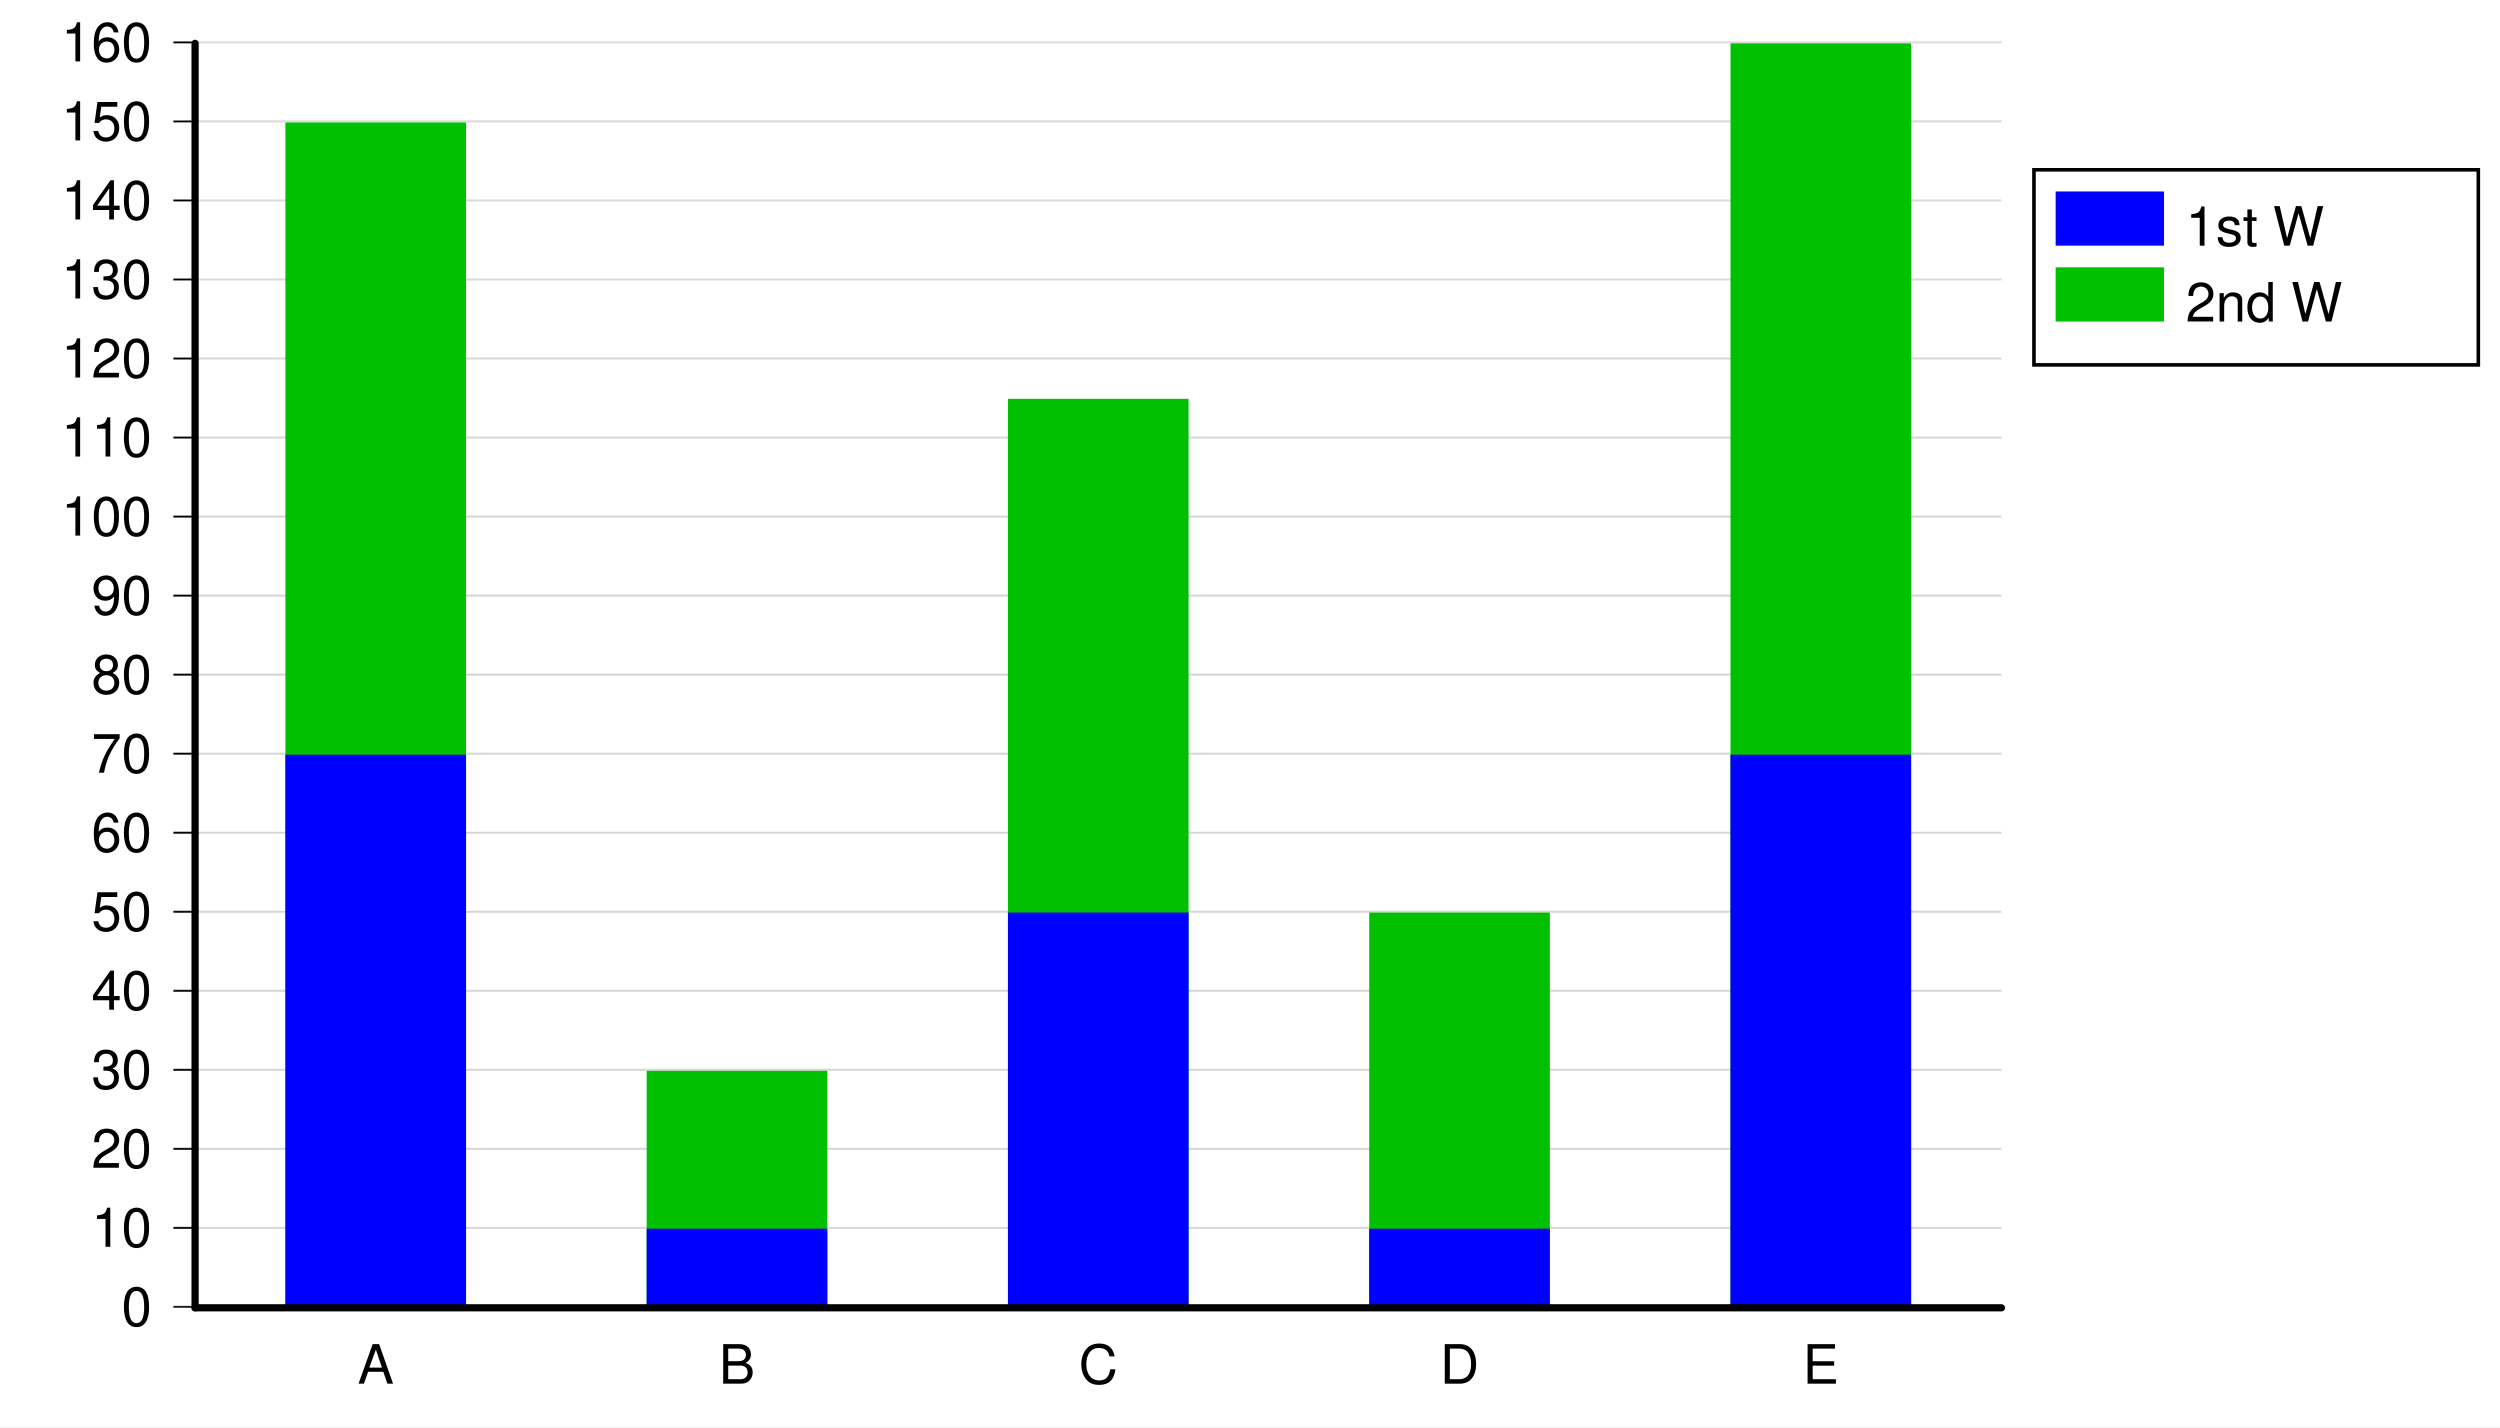
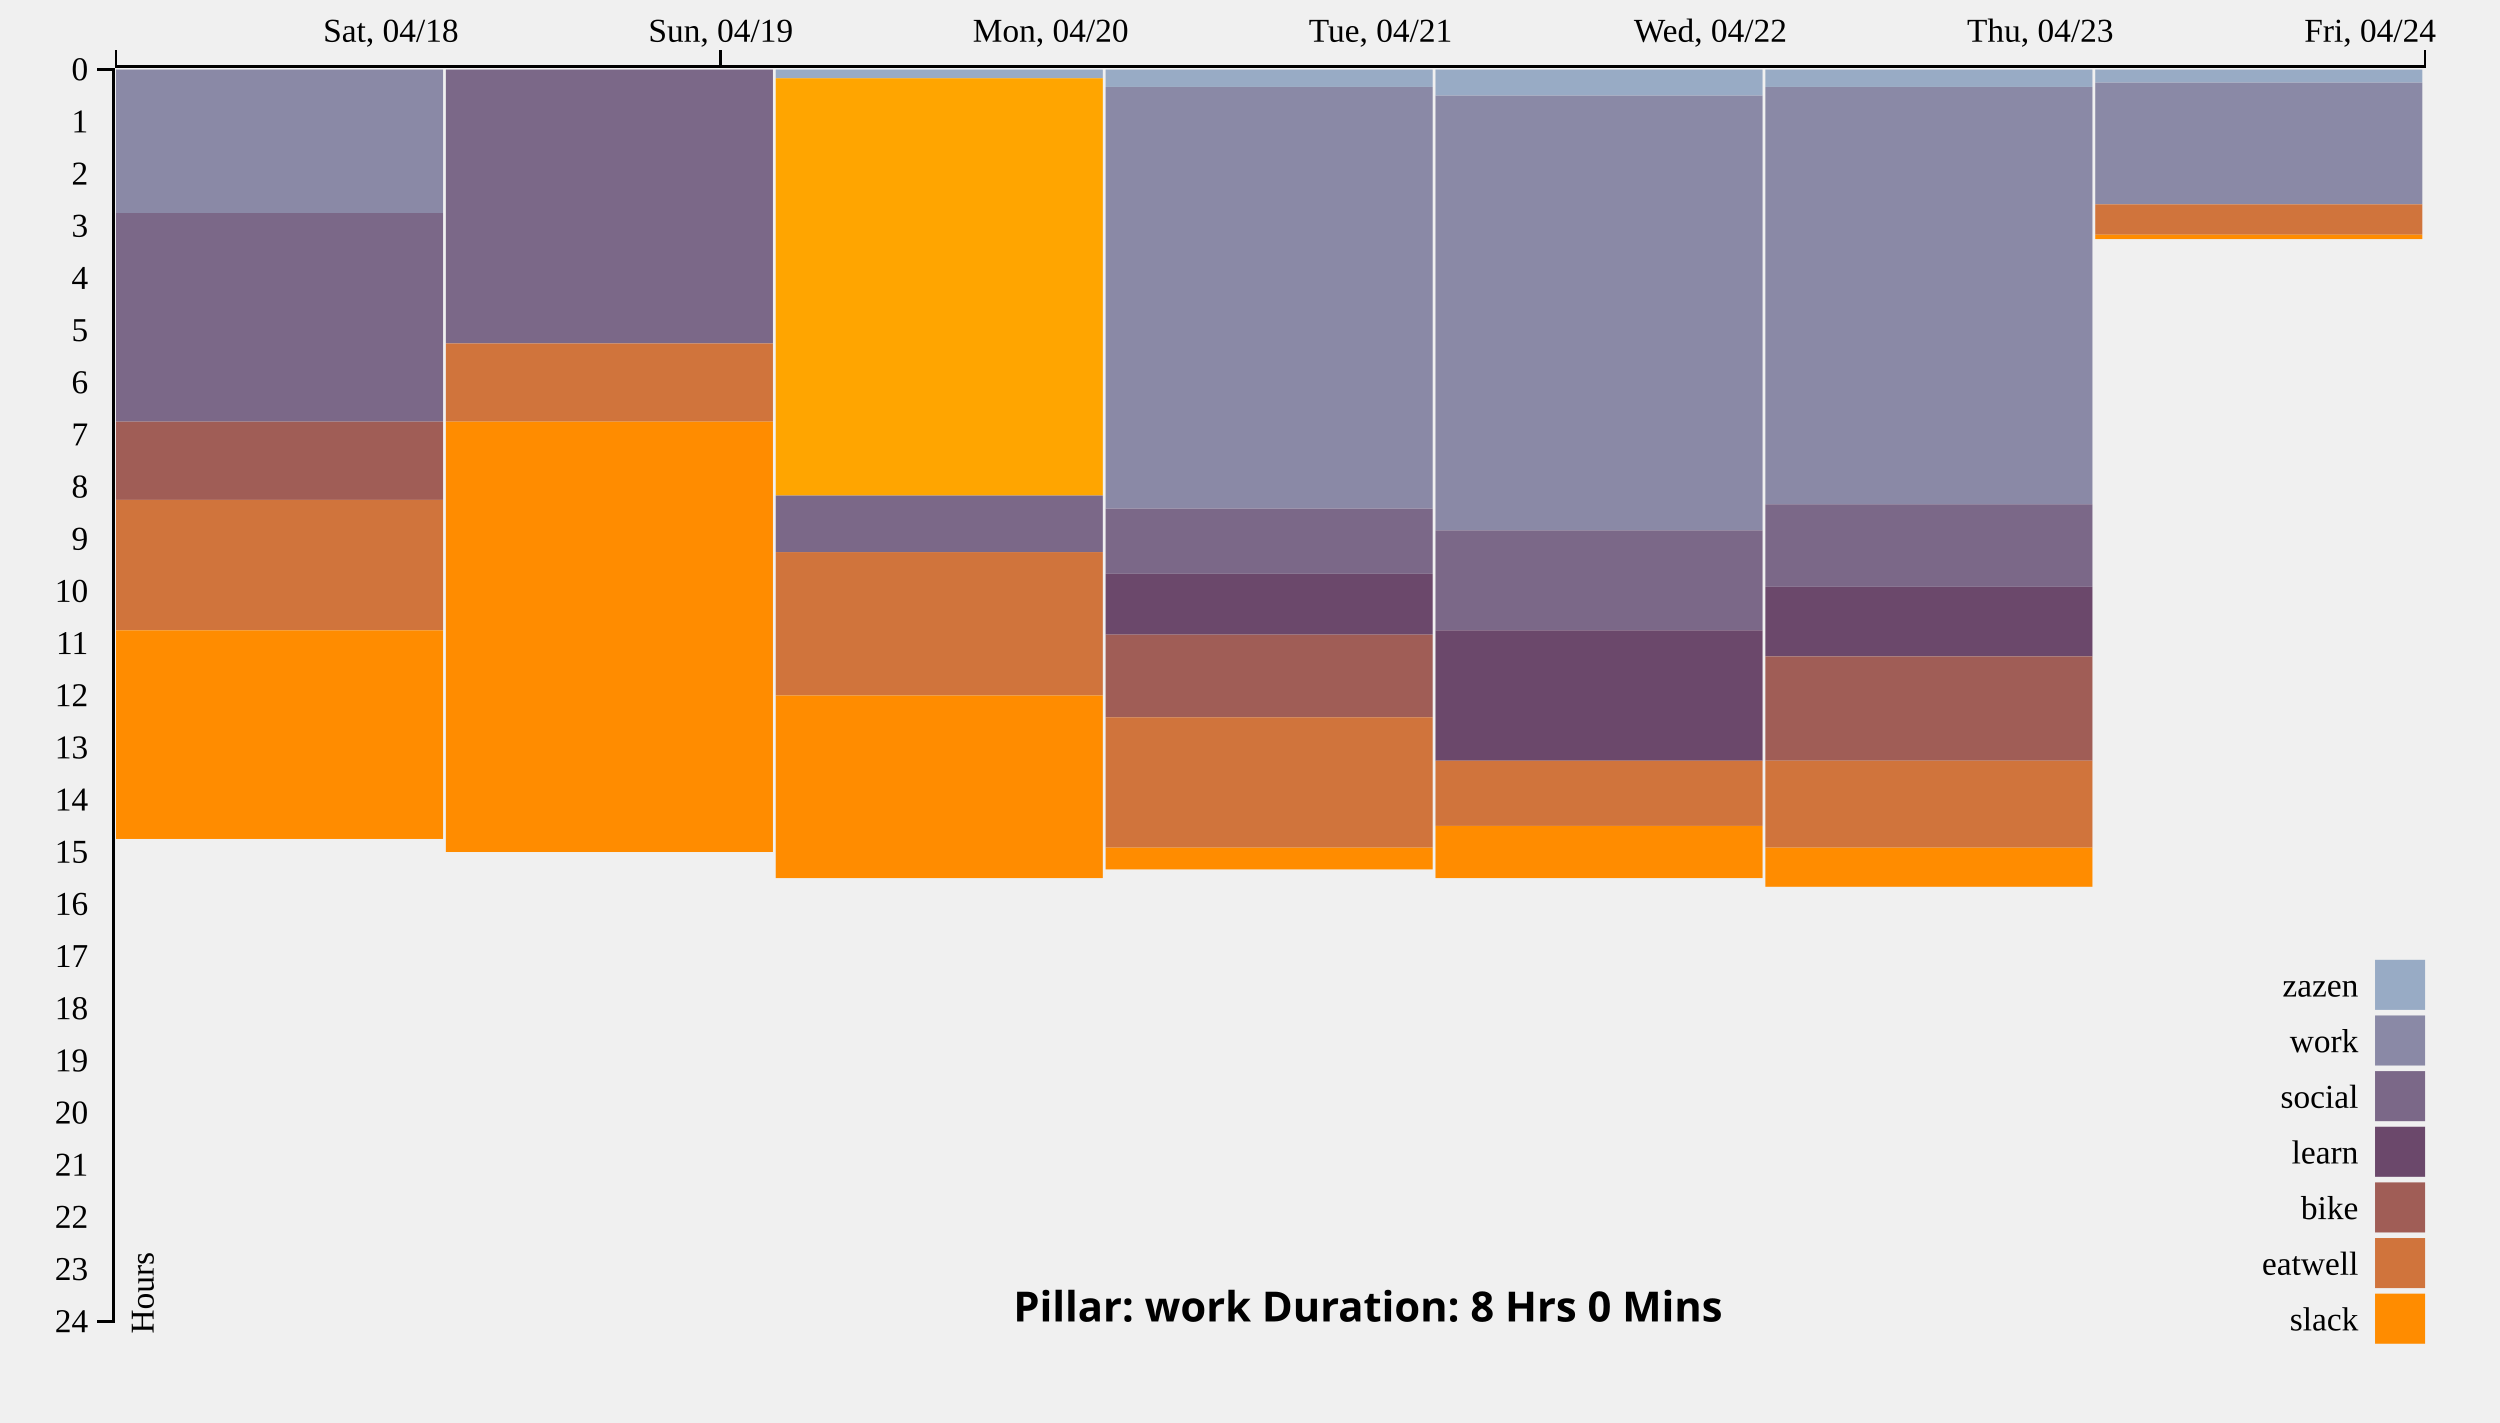
- <svg xmlns="http://www.w3.org/2000/svg" id="head" version="1.1" font-family="Helvetica, Arial" width="692" height="395">
-   <rect id="imagebackground" x="0" y="0" width="692" height="395" stroke-width="1" stroke="none" fill="white" />
-   <style id="styles" type="text/css"> 
-   .gridline {
-     stroke:       lightgrey;
-     stroke-width: 1;
-   }
-   .axisline-x {
-     stroke:         black;
-     stroke-width:   2;
-     stroke-linecap: round;
-   }
-   .axisline-y {
-     stroke:         black;
-     stroke-width:   2;
-     stroke-linecap: round;
-   }
-   .axisline-y2 {
-     stroke:         black;
-     stroke-width:   2;
-     stroke-linecap: round;
-   }
-   .axismark-main {
-     stroke:       black;
-     stroke-width: 1;
-   }
-   .axismark-second {
-     stroke:       black;
-     stroke-width: 1;
-   }
-   .axistitle-x {
-     font-size: 18px;
-   }
-   .axisnumber-x {
-     font-size: 15px;
-   }
-   .axistitle-y {
-     font-size: 18px;
-   }
-   .axisnumber-y {
-     font-size: 15px;
-   }
- 
- </style>
-   <defs>
-     <pattern id="y-gridline" x="0" y="0" height="21.875" width="500" patternUnits="userSpaceOnUse">
-       <line x1="0" y1="0" x2="500" y2="0" class="gridline" />
-     </pattern>
-   </defs>
-   <g transform="scale(1, -1) translate(54, -362)">
-     <rect id="y-gridline-area" x="0" y="0" width="500" height="353.5" fill="url(#y-gridline)" />
-   </g>
-   <defs>
-     <pattern id="y-axismark-main" y="0" width="6" height="21.875" patternUnits="userSpaceOnUse">
-       <line x1="-1" y1="0" x2="6" y2="0" class="axismark-main" />
-     </pattern>
-   </defs>
-   <g transform="scale(1, -1) translate(54, -362)">
-     <rect id="y-axismark" x="-6" y="0" width="6" height="353.5" fill="url(#y-axismark-main)" />
-   </g>
-   <g id="axis-x-values" class="axisnumber-x" transform="translate(54, 383)" text-anchor="middle">
-     <text x="50">A</text>
-     <text x="150">B</text>
-     <text x="250">C</text>
-     <text x="350">D</text>
-     <text x="450">E</text>
-   </g>
-   <g id="axis-y-values" class="axisnumber-y" transform="translate(42, 367)" text-anchor="end">
-     <text y="-0">0</text>
-     <text y="-21.88">10</text>
-     <text y="-43.75">20</text>
-     <text y="-65.63">30</text>
-     <text y="-87.5">40</text>
-     <text y="-109.38">50</text>
-     <text y="-131.25">60</text>
-     <text y="-153.13">70</text>
-     <text y="-175">80</text>
-     <text y="-196.88">90</text>
-     <text y="-218.75">100</text>
-     <text y="-240.63">110</text>
-     <text y="-262.5">120</text>
-     <text y="-284.38">130</text>
-     <text y="-306.25">140</text>
-     <text y="-328.13">150</text>
-     <text y="-350">160</text>
-   </g>
-   <style id="styles" type="text/css"> 
-   /*-- general style of areas --*/
-   .series-areas-general {
-     stroke-width: 0;
-   }
-   /*-- series 1 --*/
-   .series1 {
-     fill:   rgb(0, 0, 255);
-   }
-   /*-- series 2 --*/
-   .series2 {
-     fill:   rgb(0, 192, 0);
-   }
- 
- </style>
-   <g id="graphs" transform="scale(1, -1) translate(54, -362)">
-     <rect id="series2-1" class="series-areas-general series2" x="25" y="0" width="50" height="328.1" />
-     <rect id="series2-2" class="series-areas-general series2" x="125" y="0" width="50" height="65.6" />
-     <rect id="series2-3" class="series-areas-general series2" x="225" y="0" width="50" height="251.6" />
-     <rect id="series2-4" class="series-areas-general series2" x="325" y="0" width="50" height="109.4" />
-     <rect id="series2-5" class="series-areas-general series2" x="425" y="0" width="50" height="350" />
-     <rect id="series1-1" class="series-areas-general series1" x="25" y="0" width="50" height="153.1" />
-     <rect id="series1-2" class="series-areas-general series1" x="125" y="0" width="50" height="21.9" />
-     <rect id="series1-3" class="series-areas-general series1" x="225" y="0" width="50" height="109.4" />
-     <rect id="series1-4" class="series-areas-general series1" x="325" y="0" width="50" height="21.9" />
-     <rect id="series1-5" class="series-areas-general series1" x="425" y="0" width="50" height="153.1" />
-   </g>
-   <g transform="scale(1, -1) translate(54, -362)">
-     <line id="x-axis" x1="0" y1="0" x2="500" y2="0" class="axisline-x" />
-     <line id="y-axis" x1="0" y1="0" x2="0" y2="350" class="axisline-y" />
-   </g>
-   <style id="styles" type="text/css"> 
-   .legendbox {
-     stroke:       black;
-     stroke-width: 1;
-     fill:         white;
-   }
-   .legendtext {
-     font-size:   15px;
-     text-anchor: start;
-   }
- 
- </style>
-   <g id="legend" transform="translate(563, 47)">
-     <rect id="legend-background" class="legendbox" x="0" y="0" width="123" height="54" />
-     <rect id="legend-area1" class="series-areas-general series1" transform="scale(1, -1)" x="6" y="-21" width="30" height="15" />
-     <text id="legend-text1" class="legendtext" x="42" y="21">1st W</text>
-     <rect id="legend-area2" class="series-areas-general series2" transform="scale(1, -1)" x="6" y="-42" width="30" height="15" />
-     <text id="legend-text2" class="legendtext" x="42" y="42">2nd W</text>
-   </g>
+ <svg height="500" width="900" class="chart" viewBox="-1.69 -5 898.611 511.451" preserveAspectRatio="xMinYMid" style="height:100%;width:100%">
+   <g class="x axis">
+     <g style="opacity:1" class="tick">
+       <path d="M0 0v-6" transform="translate(138.81 19)" />
+       <text y="-9" style="text-anchor:middle;pointer-events:auto;cursor:pointer" dy="0em" transform="translate(138.81 19)">Sat, 04/18</text>
+     </g>
+     <g style="opacity:1" class="tick">
+       <path style="fill:none;stroke:#000;shape-rendering:crispEdges" d="M0 0v-6" transform="translate(257.381 19)" />
+       <text y="-9" style="text-anchor:middle;pointer-events:auto;cursor:pointer" dy="0em" transform="translate(257.381 19)">Sun, 04/19</text>
+     </g>
+     <g style="opacity:1" class="tick">
+       <path d="M0 0v-6" transform="translate(375.952 19)" />
+       <text y="-9" style="text-anchor:middle;pointer-events:auto;cursor:pointer" dy="0em" transform="translate(375.952 19)">Mon, 04/20</text>
+     </g>
+     <g style="opacity:1" class="tick">
+       <path d="M0 0v-6" transform="translate(494.524 19)" />
+       <text y="-9" style="text-anchor:middle;pointer-events:auto;cursor:pointer" dy="0em" transform="translate(494.524 19)">Tue, 04/21</text>
+     </g>
+     <g style="opacity:1" class="tick">
+       <path d="M0 0v-6" transform="translate(613.095 19)" />
+       <text y="-9" style="text-anchor:middle;pointer-events:auto;cursor:pointer" dy="0em" transform="translate(613.095 19)">Wed, 04/22</text>
+     </g>
+     <g style="opacity:1" class="tick">
+       <path d="M0 0v-6" transform="translate(731.667 19)" />
+       <text y="-9" style="text-anchor:middle;pointer-events:auto;cursor:pointer" dy="0em" transform="translate(731.667 19)">Thu, 04/23</text>
+     </g>
+     <g style="opacity:1" class="tick">
+       <path d="M0 0v-6" transform="translate(850.238 19)" />
+       <text y="-9" style="text-anchor:middle;pointer-events:auto;cursor:pointer" dy="0em" transform="translate(850.238 19)">Fri, 04/24</text>
+     </g>
+     <path d="M0-6v6h830v-6" class="domain" style="fill:none;stroke:#000;shape-rendering:crispEdges" transform="translate(40 19)" />
+   </g>
+   <g class="y axis">
+     <g style="opacity:1" class="tick">
+       <path d="M0 0h-6" transform="translate(39 20)" />
+       <text x="-9" style="text-anchor:end;pointer-events:auto;cursor:pointer" dy=".32em" transform="translate(39 20)">0</text>
+     </g>
+     <g style="opacity:1" class="tick">
+       <path d="M0 0h-6" transform="translate(39 38.75)" />
+       <text x="-9" style="text-anchor:end;pointer-events:auto;cursor:pointer" dy=".32em" transform="translate(39 38.75)">1</text>
+     </g>
+     <g style="opacity:1" class="tick">
+       <path d="M0 0h-6" transform="translate(39 57.5)" />
+       <text x="-9" style="text-anchor:end;pointer-events:auto;cursor:pointer" dy=".32em" transform="translate(39 57.5)">2</text>
+     </g>
+     <g style="opacity:1" class="tick">
+       <path d="M0 0h-6" transform="translate(39 76.25)" />
+       <text x="-9" style="text-anchor:end;pointer-events:auto;cursor:pointer" dy=".32em" transform="translate(39 76.25)">3</text>
+     </g>
+     <g style="opacity:1" class="tick">
+       <path d="M0 0h-6" transform="translate(39 95)" />
+       <text x="-9" style="text-anchor:end;pointer-events:auto;cursor:pointer" dy=".32em" transform="translate(39 95)">4</text>
+     </g>
+     <g style="opacity:1" class="tick">
+       <path d="M0 0h-6" transform="translate(39 113.75)" />
+       <text x="-9" style="text-anchor:end;pointer-events:auto;cursor:pointer" dy=".32em" transform="translate(39 113.75)">5</text>
+     </g>
+     <g style="opacity:1" class="tick">
+       <path d="M0 0h-6" transform="translate(39 132.5)" />
+       <text x="-9" style="text-anchor:end;pointer-events:auto;cursor:pointer" dy=".32em" transform="translate(39 132.5)">6</text>
+     </g>
+     <g style="opacity:1" class="tick">
+       <path d="M0 0h-6" transform="translate(39 151.25)" />
+       <text x="-9" style="text-anchor:end;pointer-events:auto;cursor:pointer" dy=".32em" transform="translate(39 151.25)">7</text>
+     </g>
+     <g style="opacity:1" class="tick">
+       <path d="M0 0h-6" transform="translate(39 170)" />
+       <text x="-9" style="text-anchor:end;pointer-events:auto;cursor:pointer" dy=".32em" transform="translate(39 170)">8</text>
+     </g>
+     <g style="opacity:1" class="tick">
+       <path d="M0 0h-6" transform="translate(39 188.75)" />
+       <text x="-9" style="text-anchor:end;pointer-events:auto;cursor:pointer" dy=".32em" transform="translate(39 188.75)">9</text>
+     </g>
+     <g style="opacity:1" class="tick">
+       <path d="M0 0h-6" transform="translate(39 207.5)" />
+       <text x="-9" style="text-anchor:end;pointer-events:auto;cursor:pointer" dy=".32em" transform="translate(39 207.5)">10</text>
+     </g>
+     <g style="opacity:1" class="tick">
+       <path d="M0 0h-6" transform="translate(39 226.25)" />
+       <text x="-9" style="text-anchor:end;pointer-events:auto;cursor:pointer" dy=".32em" transform="translate(39 226.25)">11</text>
+     </g>
+     <g style="opacity:1" class="tick">
+       <path d="M0 0h-6" transform="translate(39 245)" />
+       <text x="-9" style="text-anchor:end;pointer-events:auto;cursor:pointer" dy=".32em" transform="translate(39 245)">12</text>
+     </g>
+     <g style="opacity:1" class="tick">
+       <path d="M0 0h-6" transform="translate(39 263.75)" />
+       <text x="-9" style="text-anchor:end;pointer-events:auto;cursor:pointer" dy=".32em" transform="translate(39 263.75)">13</text>
+     </g>
+     <g style="opacity:1" class="tick">
+       <path d="M0 0h-6" transform="translate(39 282.5)" />
+       <text x="-9" style="text-anchor:end;pointer-events:auto;cursor:pointer" dy=".32em" transform="translate(39 282.5)">14</text>
+     </g>
+     <g style="opacity:1" class="tick">
+       <path d="M0 0h-6" transform="translate(39 301.25)" />
+       <text x="-9" style="text-anchor:end;pointer-events:auto;cursor:pointer" dy=".32em" transform="translate(39 301.25)">15</text>
+     </g>
+     <g style="opacity:1" class="tick">
+       <path d="M0 0h-6" transform="translate(39 320)" />
+       <text x="-9" style="text-anchor:end;pointer-events:auto;cursor:pointer" dy=".32em" transform="translate(39 320)">16</text>
+     </g>
+     <g style="opacity:1" class="tick">
+       <path d="M0 0h-6" transform="translate(39 338.75)" />
+       <text x="-9" style="text-anchor:end;pointer-events:auto;cursor:pointer" dy=".32em" transform="translate(39 338.75)">17</text>
+     </g>
+     <g style="opacity:1" class="tick">
+       <path d="M0 0h-6" transform="translate(39 357.5)" />
+       <text x="-9" style="text-anchor:end;pointer-events:auto;cursor:pointer" dy=".32em" transform="translate(39 357.5)">18</text>
+     </g>
+     <g style="opacity:1" class="tick">
+       <path d="M0 0h-6" transform="translate(39 376.25)" />
+       <text x="-9" style="text-anchor:end;pointer-events:auto;cursor:pointer" dy=".32em" transform="translate(39 376.25)">19</text>
+     </g>
+     <g style="opacity:1" class="tick">
+       <path d="M0 0h-6" transform="translate(39 395)" />
+       <text x="-9" style="text-anchor:end;pointer-events:auto;cursor:pointer" dy=".32em" transform="translate(39 395)">20</text>
+     </g>
+     <g style="opacity:1" class="tick">
+       <path d="M0 0h-6" transform="translate(39 413.75)" />
+       <text x="-9" style="text-anchor:end;pointer-events:auto;cursor:pointer" dy=".32em" transform="translate(39 413.75)">21</text>
+     </g>
+     <g style="opacity:1" class="tick">
+       <path d="M0 0h-6" transform="translate(39 432.5)" />
+       <text x="-9" style="text-anchor:end;pointer-events:auto;cursor:pointer" dy=".32em" transform="translate(39 432.5)">22</text>
+     </g>
+     <g style="opacity:1" class="tick">
+       <path d="M0 0h-6" transform="translate(39 451.25)" />
+       <text x="-9" style="text-anchor:end;pointer-events:auto;cursor:pointer" dy=".32em" transform="translate(39 451.25)">23</text>
+     </g>
+     <g style="opacity:1" class="tick">
+       <path d="M0 0h-6" transform="translate(39 470)" />
+       <text x="-9" style="text-anchor:end;pointer-events:auto;cursor:pointer" dy=".32em" transform="translate(39 470)">24</text>
+     </g>
+     <path d="M-6 0h6v450h-6" class="domain" style="fill:none;stroke:#000;shape-rendering:crispEdges" transform="translate(39 20)" />
+     <text style="text-anchor:end;pointer-events:auto;cursor:pointer" dy=".71em" x="-425" y="6" transform="rotate(-90 29.5 -9.5)">Hours</text>
+   </g>
+   <g class="g">
+     <path style="fill:#8a89a6" d="M0 0h117.571v51.563H0z" transform="translate(40 20)" />
+     <path style="fill:#7b6888" d="M0 51.563h117.571v75H0z" transform="translate(40 20)" />
+     <path style="fill:#a05d56" d="M0 126.563h117.571v28.125H0z" transform="translate(40 20)" />
+     <path style="fill:#d0743c" d="M0 154.688h117.571v46.875H0z" transform="translate(40 20)" />
+     <path style="fill:#ff8c00" d="M0 201.563h117.571v75H0z" transform="translate(40 20)" />
+   </g>
+   <g class="g">
+     <path style="fill:#7b6888" d="M0 0h117.571v98.438H0z" transform="translate(158.571 20)" />
+     <path style="fill:#d0743c" d="M0 98.438h117.571v28.125H0z" transform="translate(158.571 20)" />
+     <path style="fill:#ff8c00" d="M0 126.563h117.571v154.688H0z" transform="translate(158.571 20)" />
+   </g>
+   <g class="g">
+     <path style="fill:#98abc5" d="M0 0h117.571v3.125H0z" transform="translate(277.143 20)" />
+     <path style="fill:orange" d="M0 3.125h117.571v150H0z" transform="translate(277.143 20)" />
+     <path style="fill:#7b6888" d="M0 153.125h117.571v20.313H0z" transform="translate(277.143 20)" />
+     <path style="fill:#d0743c" d="M0 173.438h117.571v51.563H0z" transform="translate(277.143 20)" />
+     <path style="fill:#ff8c00" d="M0 225h117.571v65.625H0z" transform="translate(277.143 20)" />
+   </g>
+   <g class="g">
+     <path style="fill:#98abc5" d="M0 0h117.571v6.25H0z" transform="translate(395.714 20)" />
+     <path style="fill:#8a89a6" d="M0 6.25h117.571v151.563H0z" transform="translate(395.714 20)" />
+     <path style="fill:#7b6888" d="M0 157.813h117.571v23.438H0z" transform="translate(395.714 20)" />
+     <path style="fill:#6b486b" d="M0 181.25h117.571v21.875H0z" transform="translate(395.714 20)" />
+     <path style="fill:#a05d56" d="M0 203.125h117.571v29.688H0z" transform="translate(395.714 20)" />
+     <path style="fill:#d0743c" d="M0 232.813h117.571v46.875H0z" transform="translate(395.714 20)" />
+     <path style="fill:#ff8c00" d="M0 279.688h117.571v7.813H0z" transform="translate(395.714 20)" />
+   </g>
+   <g class="g">
+     <path style="fill:#98abc5" d="M0 0h117.571v9.375H0z" transform="translate(514.286 20)" />
+     <path style="fill:#8a89a6" d="M0 9.375h117.571v156.25H0z" transform="translate(514.286 20)" />
+     <path style="fill:#7b6888" d="M0 165.625h117.571v35.938H0z" transform="translate(514.286 20)" />
+     <path style="fill:#6b486b" d="M0 201.563h117.571v46.875H0z" transform="translate(514.286 20)" />
+     <path style="fill:#d0743c" d="M0 248.438h117.571v23.437H0z" transform="translate(514.286 20)" />
+     <path style="fill:#ff8c00" d="M0 271.875h117.571v18.75H0z" transform="translate(514.286 20)" />
+   </g>
+   <g class="g">
+     <path style="fill:#98abc5" d="M0 0h117.571v6.25H0z" transform="translate(632.857 20)" />
+     <path style="fill:#8a89a6" d="M0 6.25h117.571v150H0z" transform="translate(632.857 20)" />
+     <path style="fill:#7b6888" d="M0 156.25h117.571v29.687H0z" transform="translate(632.857 20)" />
+     <path style="fill:#6b486b" d="M0 185.938h117.571v25H0z" transform="translate(632.857 20)" />
+     <path style="fill:#a05d56" d="M0 210.938h117.571v37.5H0z" transform="translate(632.857 20)" />
+     <path style="fill:#d0743c" d="M0 248.438h117.571v31.25H0z" transform="translate(632.857 20)" />
+     <path style="fill:#ff8c00" d="M0 279.688h117.571v14.063H0z" transform="translate(632.857 20)" />
+   </g>
+   <g class="g">
+     <path style="fill:#98abc5" d="M0 0h117.571v4.688H0z" transform="translate(751.429 20)" />
+     <path style="fill:#8a89a6" d="M0 4.688h117.571v43.75H0z" transform="translate(751.429 20)" />
+     <path style="fill:#d0743c" d="M0 48.438h117.571v10.938H0z" transform="translate(751.429 20)" />
+     <path style="fill:#ff8c00" d="M0 59.375h117.571v1.563H0z" transform="translate(751.429 20)" />
+   </g>
+   <g class="legend">
+     <path style="fill:#98abc5" d="M812 320h18v18h-18z" transform="translate(40 20)" />
+     <text style="text-anchor:end;pointer-events:auto;cursor:pointer" dy=".35em" y="329" x="806" transform="translate(40 20)">zazen</text>
+   </g>
+   <g class="legend">
+     <path style="fill:#8a89a6" d="M812 320h18v18h-18z" transform="translate(40 40)" />
+     <text style="text-anchor:end;pointer-events:auto;cursor:pointer" dy=".35em" y="329" x="806" transform="translate(40 40)">work</text>
+   </g>
+   <g class="legend">
+     <path style="fill:#7b6888" d="M812 320h18v18h-18z" transform="translate(40 60)" />
+     <text style="text-anchor:end;pointer-events:auto;cursor:pointer" dy=".35em" y="329" x="806" transform="translate(40 60)">social</text>
+   </g>
+   <g class="legend">
+     <path style="fill:#6b486b" d="M812 320h18v18h-18z" transform="translate(40 80)" />
+     <text style="text-anchor:end;pointer-events:auto;cursor:pointer" dy=".35em" y="329" x="806" transform="translate(40 80)">learn</text>
+   </g>
+   <g class="legend">
+     <path style="fill:#a05d56" d="M812 320h18v18h-18z" transform="translate(40 100)" />
+     <text style="text-anchor:end;pointer-events:auto;cursor:pointer" dy=".35em" y="329" x="806" transform="translate(40 100)">bike</text>
+   </g>
+   <g class="legend">
+     <path style="fill:#d0743c" d="M812 320h18v18h-18z" transform="translate(40 120)" />
+     <text style="text-anchor:end;pointer-events:auto;cursor:pointer" dy=".35em" y="329" x="806" transform="translate(40 120)">eatwell</text>
+   </g>
+   <g class="legend">
+     <path style="fill:#ff8c00" d="M812 320h18v18h-18z" transform="translate(40 140)" />
+     <text style="text-anchor:end;pointer-events:auto;cursor:pointer" dy=".35em" y="329" x="806" transform="translate(40 140)">slack</text>
+   </g>
+   <text font-weight="bold" font-size="15" font-family="sans-serif" text-anchor="middle" y="450" x="450" style="pointer-events:auto;cursor:pointer" transform="translate(40 20)">Pillar: work Duration: 8 Hrs 0 Mins</text>
</svg>
